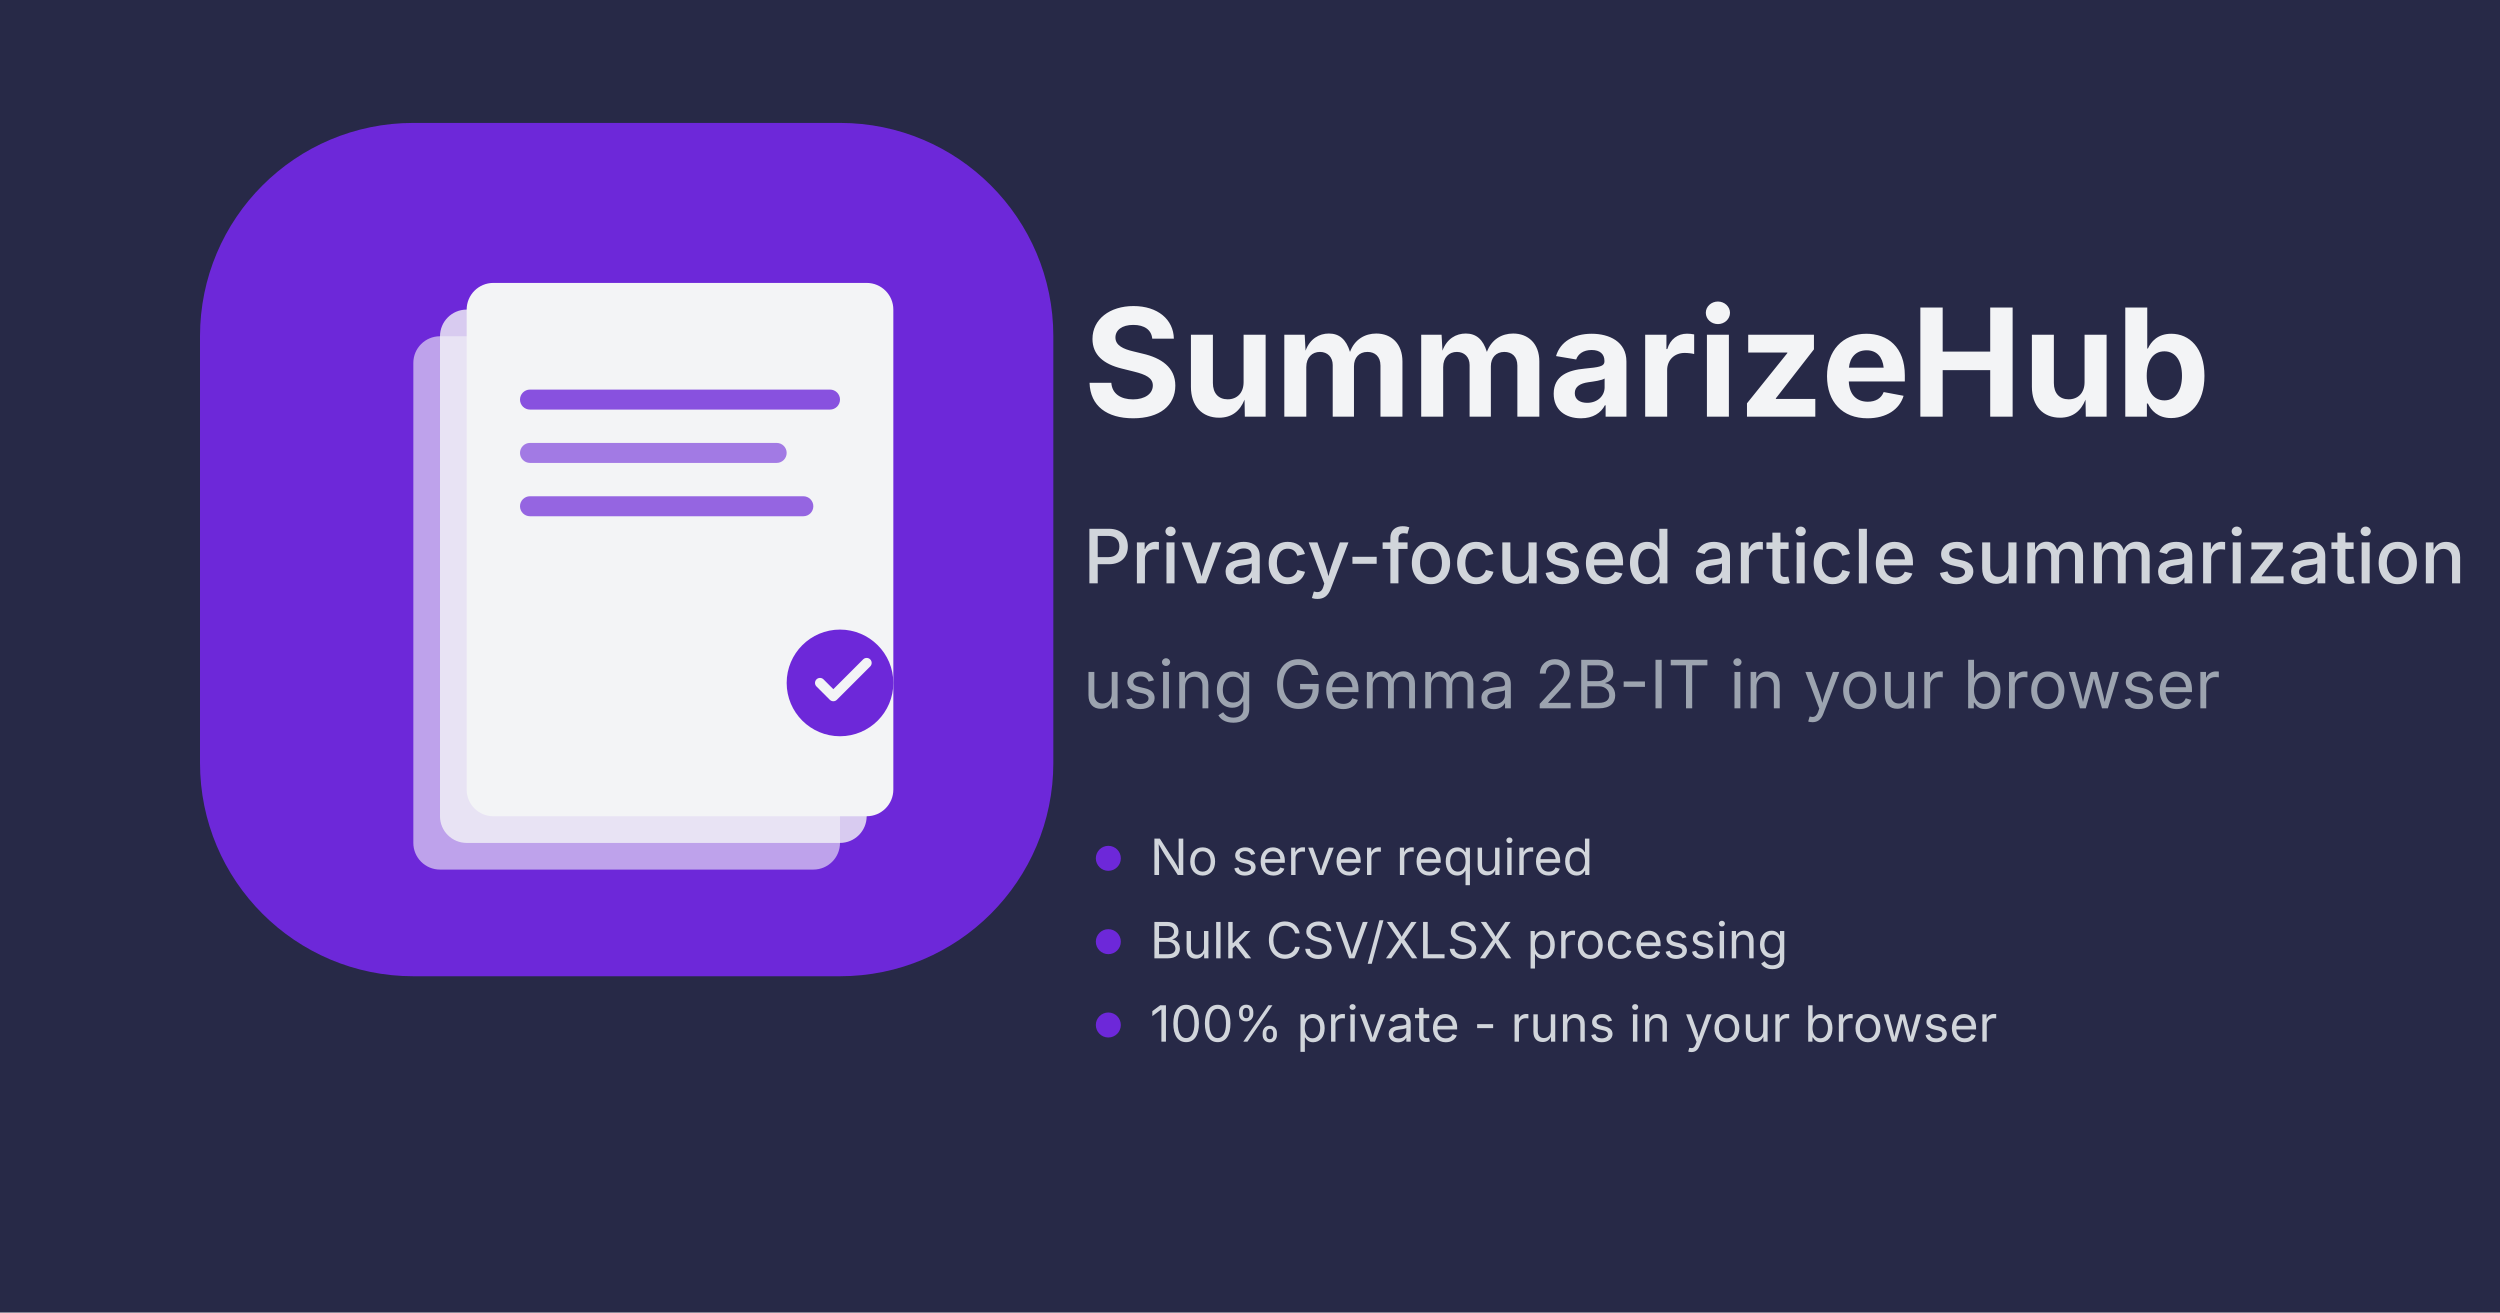
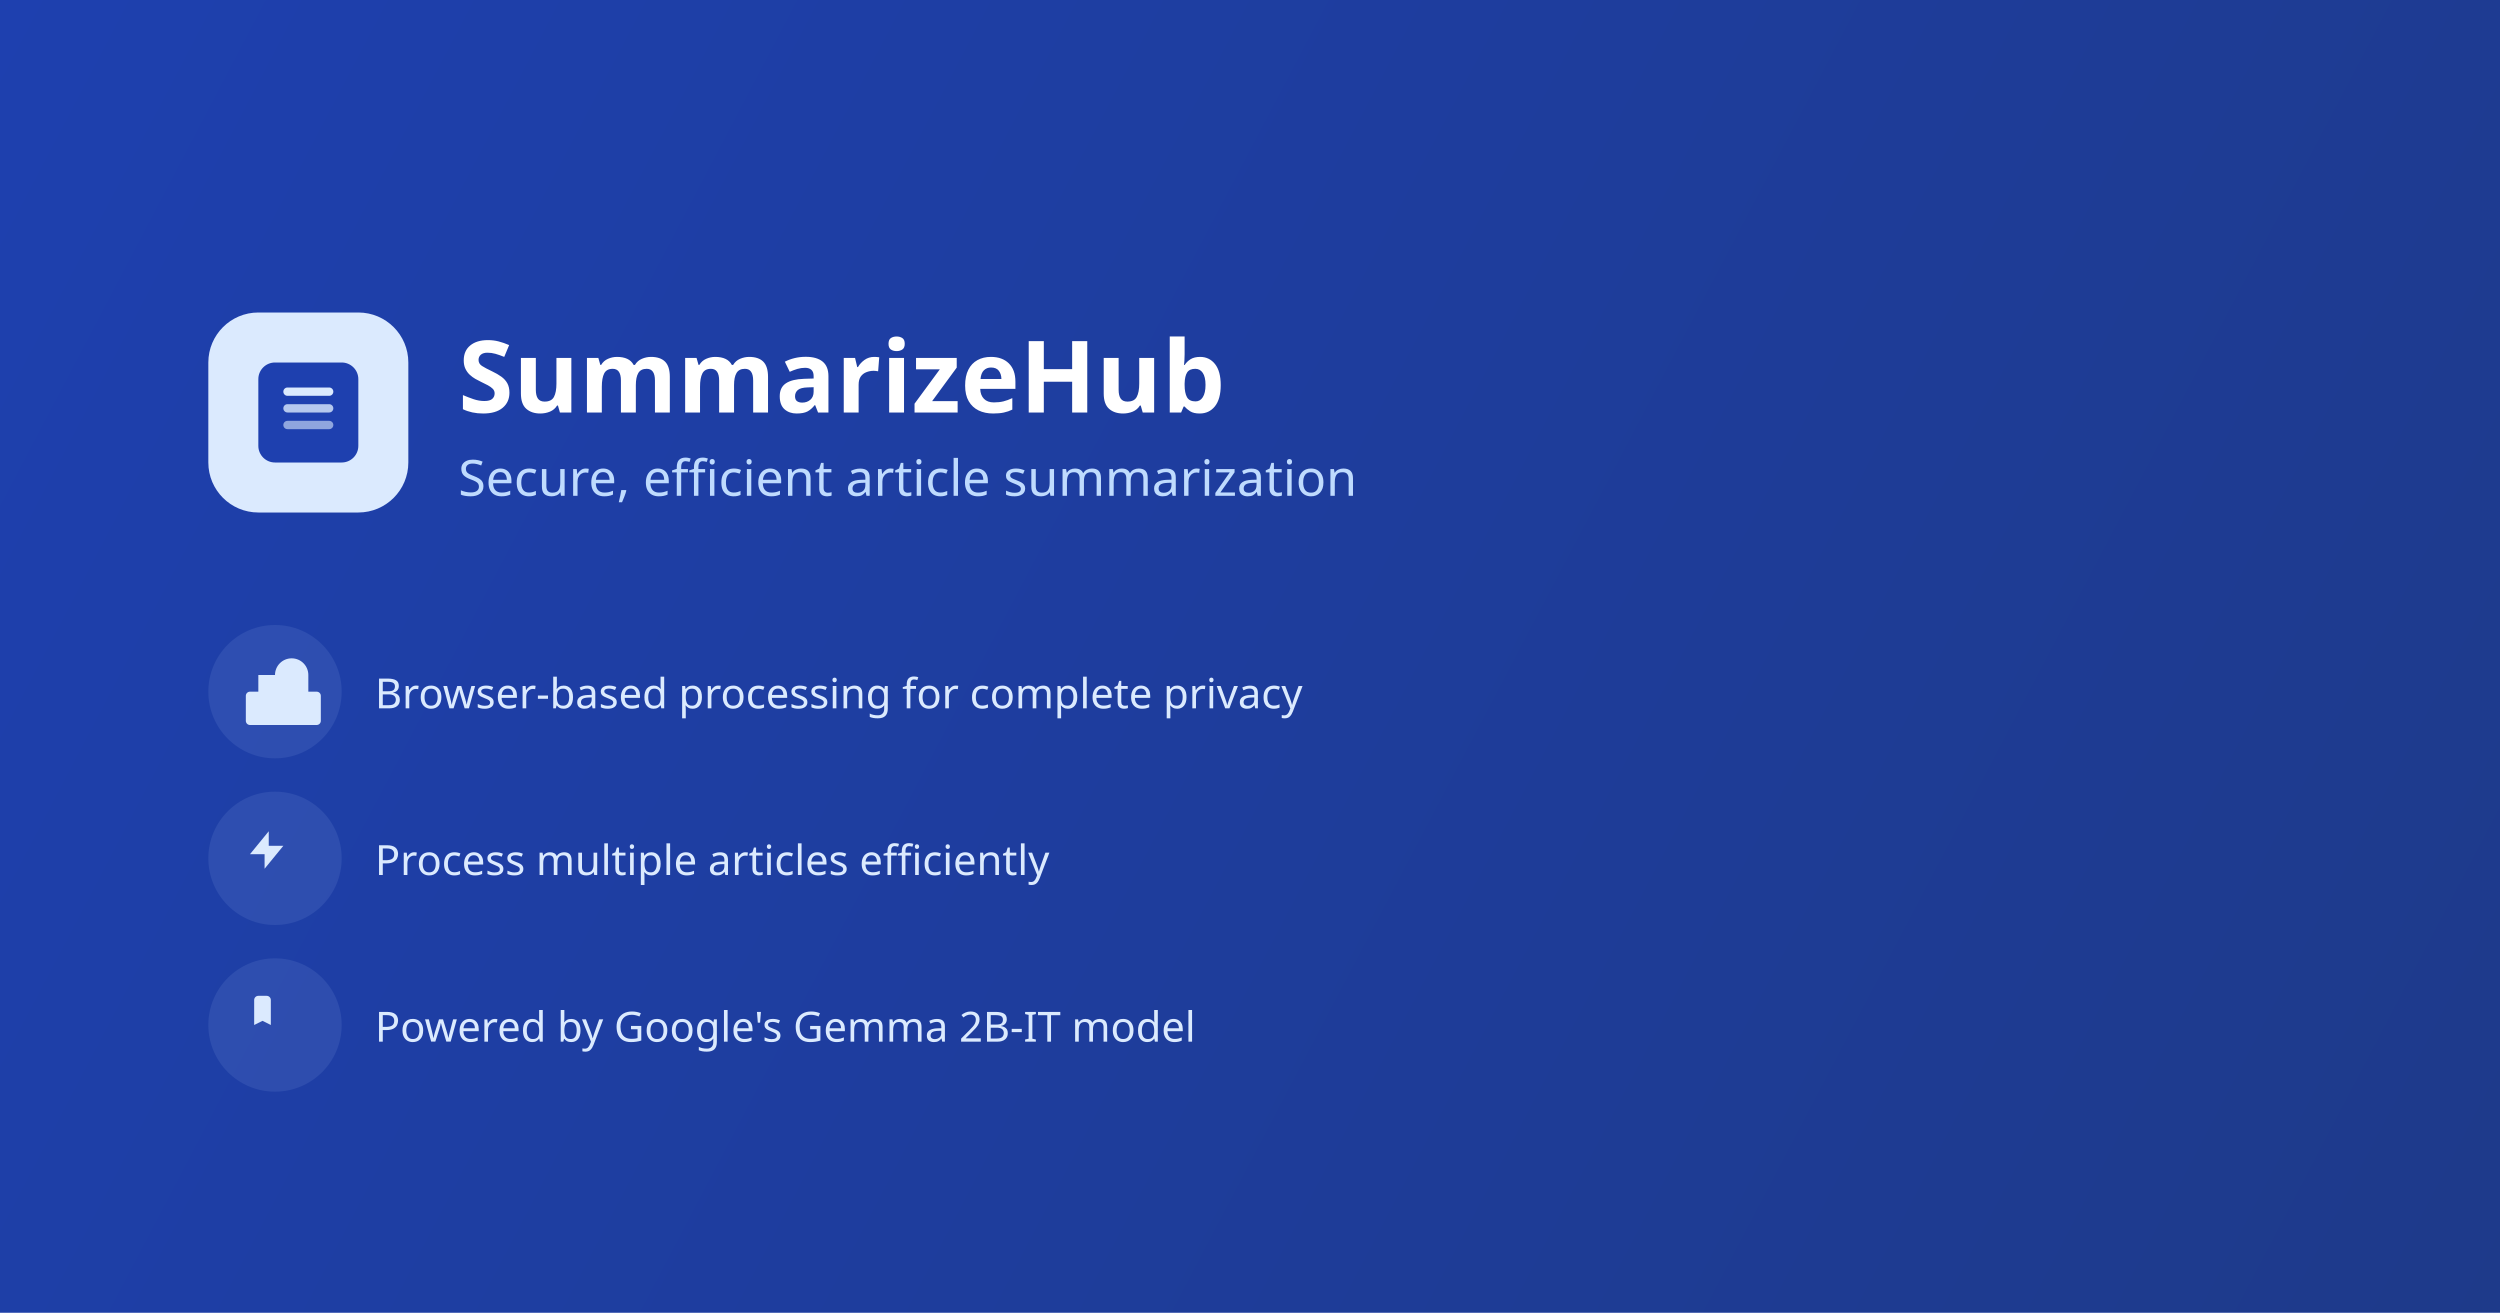
<svg xmlns="http://www.w3.org/2000/svg" width="1200" height="630" viewBox="0 0 1200 630" fill="none">
-   <rect width="1200" height="630" fill="#1F2937" />
-   <rect width="1200" height="630" fill="#6D28D9" opacity="0.1" />
-   <g transform="translate(96, 59) scale(0.8)">
-     <rect width="512" height="512" rx="128" fill="#6D28D9" />
-     <g transform="translate(96, 96)">
-       <rect x="32" y="32" width="256" height="320" rx="16" fill="#F3F4F6" opacity="0.6" />
-       <rect x="48" y="16" width="256" height="320" rx="16" fill="#F3F4F6" opacity="0.8" />
-       <rect x="64" y="0" width="256" height="320" rx="16" fill="#F3F4F6" />
-       <rect x="96" y="64" width="192" height="12" rx="6" fill="#6D28D9" opacity="0.8" />
-       <rect x="96" y="96" width="160" height="12" rx="6" fill="#6D28D9" opacity="0.6" />
-       <rect x="96" y="128" width="176" height="12" rx="6" fill="#6D28D9" opacity="0.7" />
-       <circle cx="288" cy="240" r="32" fill="#6D28D9" />
-       <path d="M276 240l8 8l20-20" stroke="#F3F4F6" stroke-width="6" stroke-linecap="round" stroke-linejoin="round" />
+   <rect width="1200" height="630" fill="#1e40af" />
+   <rect width="1200" height="630" fill="url(#gradient)" />
+   <defs>
+     <linearGradient id="gradient" x1="0" y1="0" x2="1200" y2="630" gradientUnits="userSpaceOnUse">
+       <stop offset="0%" stop-color="#1e40af" />
+       <stop offset="100%" stop-color="#1e3a8a" />
+     </linearGradient>
+   </defs>
+   <g transform="translate(100, 100)">
+     <g transform="translate(0, 50)">
+       <rect width="96" height="96" rx="24" fill="#dbeafe" />
+       <g transform="translate(24, 24)">
+         <rect x="0" y="0" width="48" height="48" rx="8" fill="#1e40af" />
+         <rect x="12" y="12" width="24" height="4" rx="2" fill="#dbeafe" />
+         <rect x="12" y="20" width="24" height="4" rx="2" fill="#dbeafe" opacity="0.8" />
+         <rect x="12" y="28" width="24" height="4" rx="2" fill="#dbeafe" opacity="0.6" />
+       </g>
+     </g>
+     <g transform="translate(120, 50)">
+       <text x="0" y="48" font-family="system-ui" font-size="48" font-weight="bold" fill="#ffffff">
+                 SummarizeHub
+             </text>
+       <text x="0" y="88" font-family="system-ui" font-size="24" fill="#bfdbfe">
+                 Secure, efficient article summarization
+             </text>
+     </g>
+     <g transform="translate(0, 200)">
+       <g transform="translate(0, 0)">
+         <rect width="64" height="64" rx="32" fill="#bfdbfe" opacity="0.1" />
+         <g transform="translate(16, 16)">
+           <path d="M16 8a8 8 0 0116 0v8h4a2 2 0 012 2v12a2 2 0 01-2 2H4a2 2 0 01-2-2V18a2 2 0 012-2h4V8z" fill="#dbeafe" />
+         </g>
+       </g>
+       <text x="80" y="40" font-family="system-ui" font-size="20" fill="#dbeafe">
+                 Browser-based processing for complete privacy
+             </text>
+       <g transform="translate(0, 80)">
+         <rect width="64" height="64" rx="32" fill="#bfdbfe" opacity="0.1" />
+         <g transform="translate(16, 16)">
+           <path d="M13 10V3L4 14h7v7l9-11h-7z" fill="#dbeafe" />
+         </g>
+       </g>
+       <text x="80" y="120" font-family="system-ui" font-size="20" fill="#dbeafe">
+                 Process multiple articles efficiently
+             </text>
+       <g transform="translate(0, 160)">
+         <rect width="64" height="64" rx="32" fill="#bfdbfe" opacity="0.1" />
+         <g transform="translate(16, 16)">
+           <path d="M12 2a2 2 0 012 2v12l-4-2-4 2V4a2 2 0 012-2h4z" fill="#dbeafe" />
+         </g>
+       </g>
+       <text x="80" y="200" font-family="system-ui" font-size="20" fill="#dbeafe">
+                 Powered by Google's Gemma 2B-IT model
+             </text>
    </g>
  </g>
-   <text x="520" y="200" font-family="Inter, system-ui" font-size="72" font-weight="700" fill="#F3F4F6">
-         SummarizeHub
-     </text>
-   <text x="520" y="280" font-family="Inter, system-ui" font-size="36" font-weight="500" fill="#D1D5DB">
-         Privacy-focused article summarization
-     </text>
-   <text x="520" y="340" font-family="Inter, system-ui" font-size="32" font-weight="400" fill="#9CA3AF">
-         using Gemma 2B-IT in your browser
-     </text>
-   <g transform="translate(520, 400)">
-     <circle cx="12" cy="12" r="6" fill="#6D28D9" />
-     <text x="32" y="20" font-family="Inter, system-ui" font-size="24" fill="#D1D5DB">No server required</text>
-     <circle cx="12" cy="52" r="6" fill="#6D28D9" />
-     <text x="32" y="60" font-family="Inter, system-ui" font-size="24" fill="#D1D5DB">Bulk CSV/XLSX processing</text>
-     <circle cx="12" cy="92" r="6" fill="#6D28D9" />
-     <text x="32" y="100" font-family="Inter, system-ui" font-size="24" fill="#D1D5DB">100% private - runs in your browser</text>
-   </g>
</svg>
